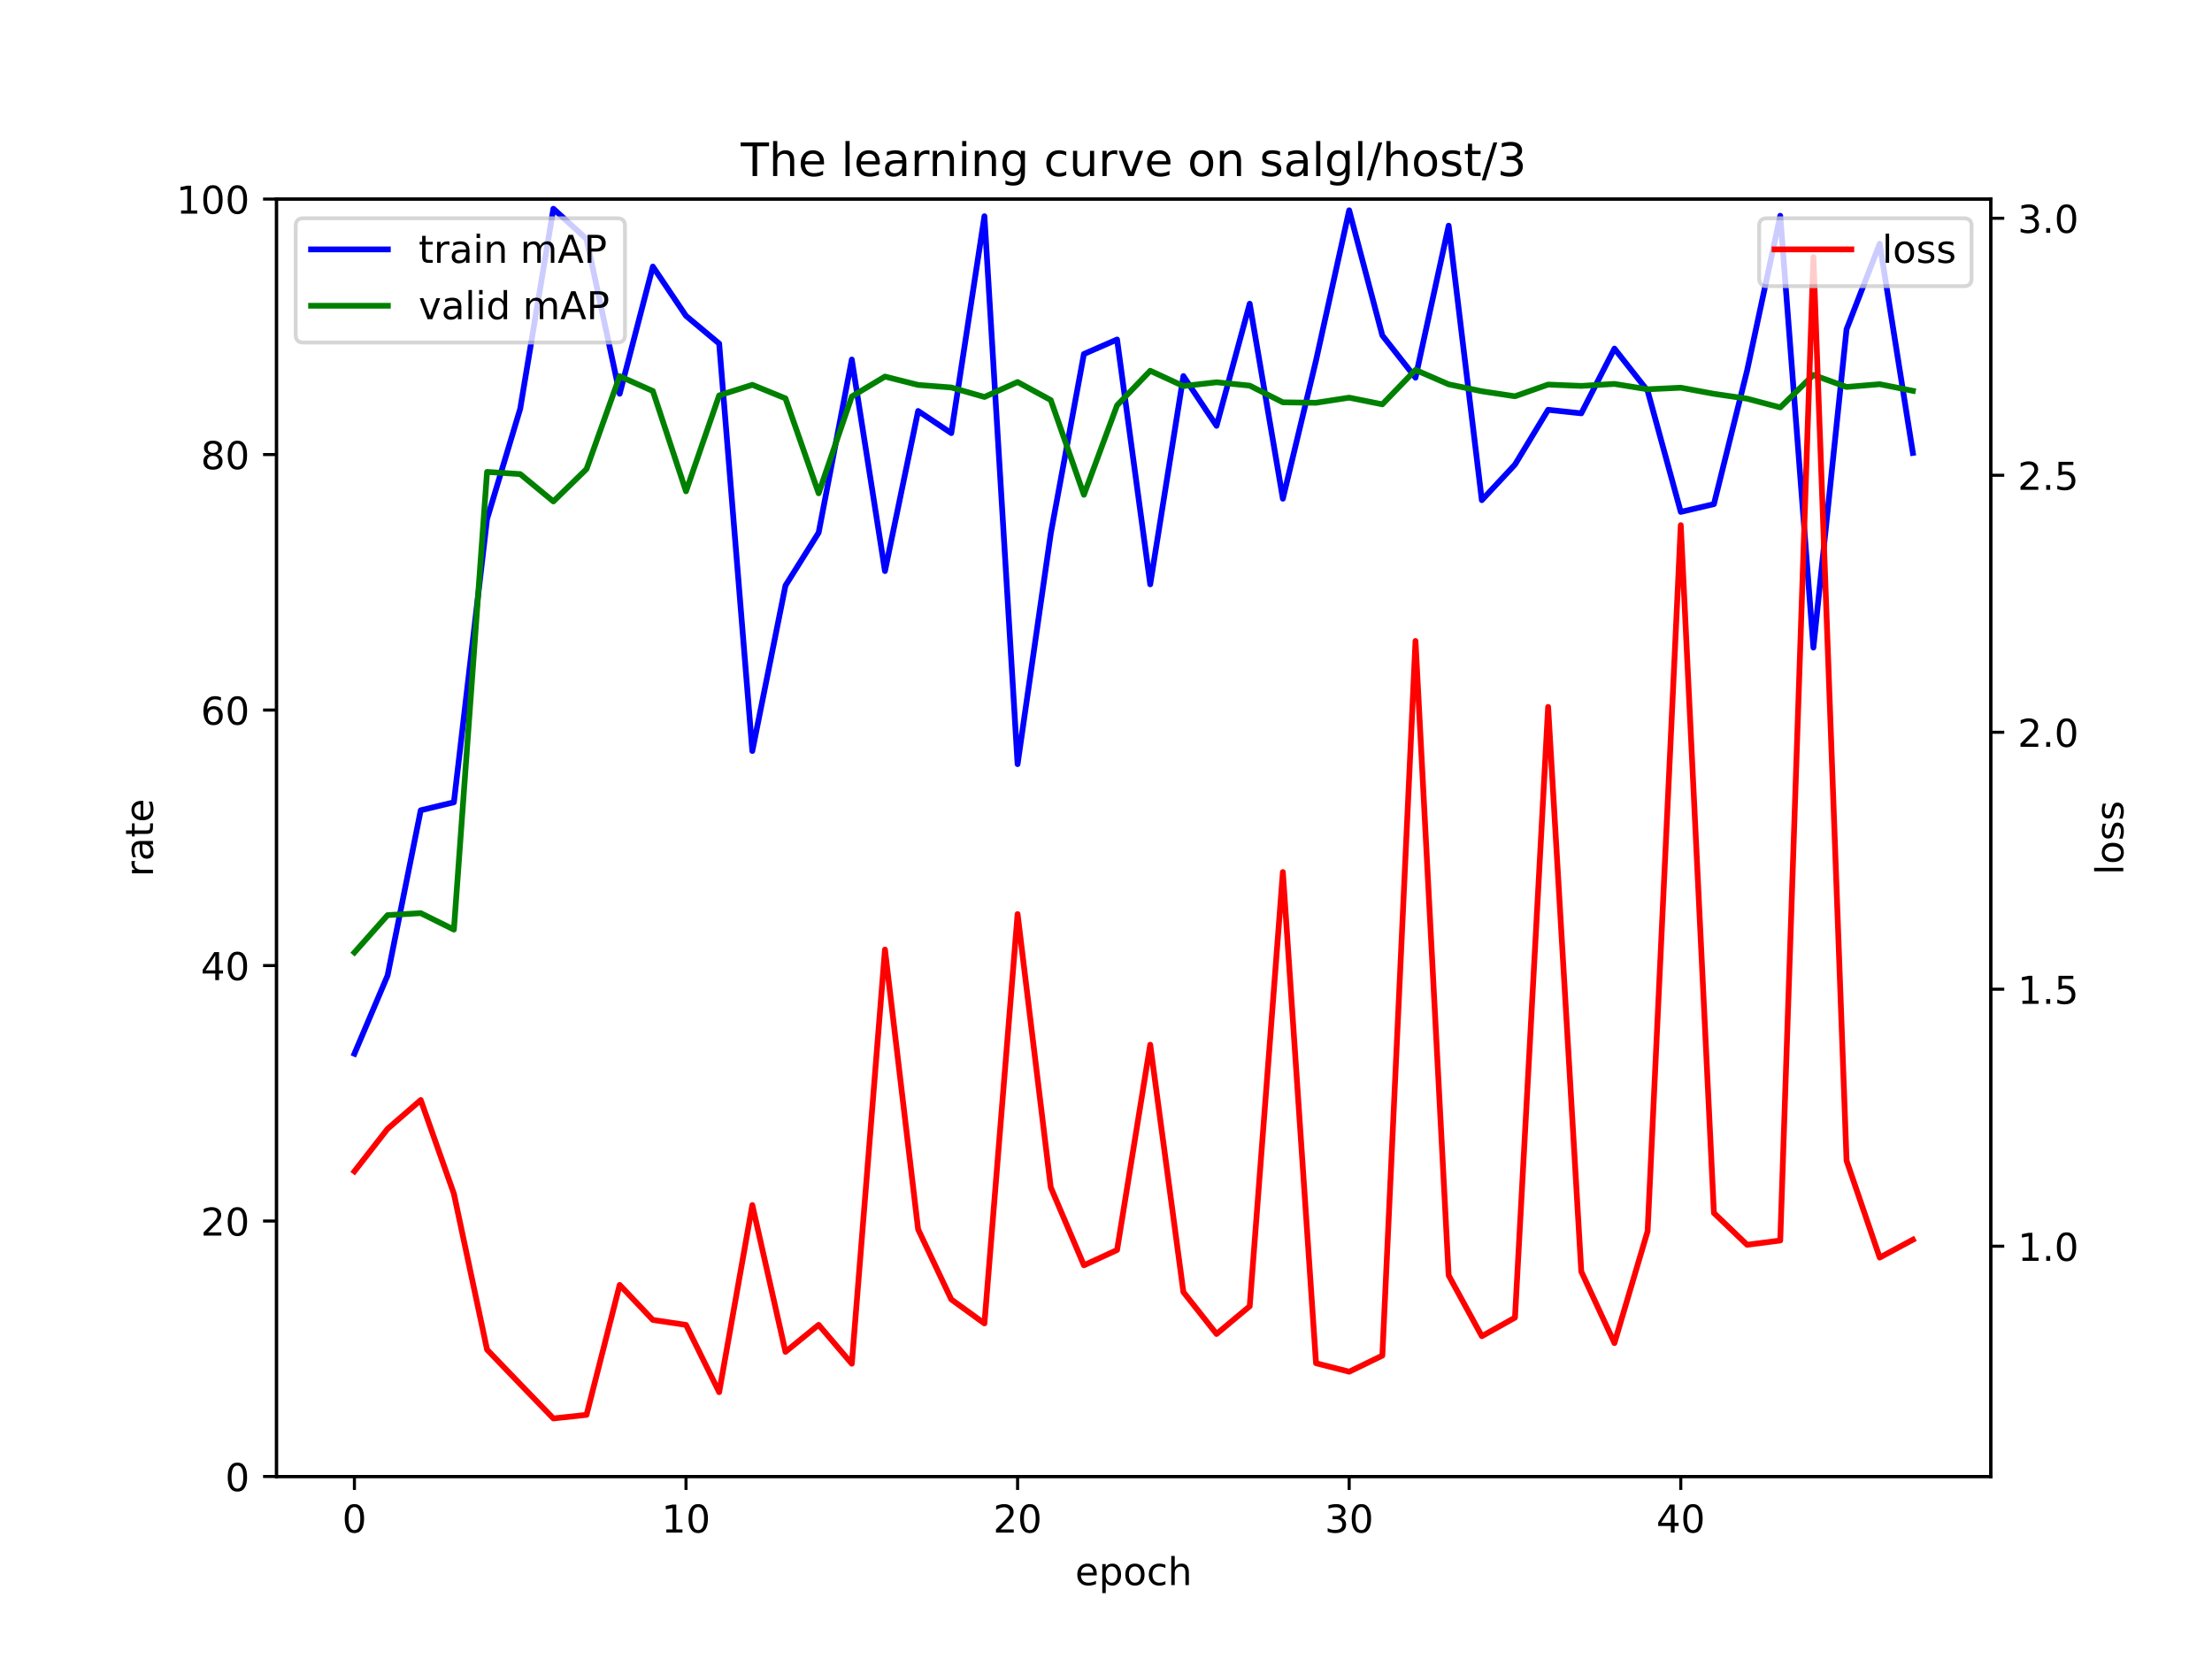
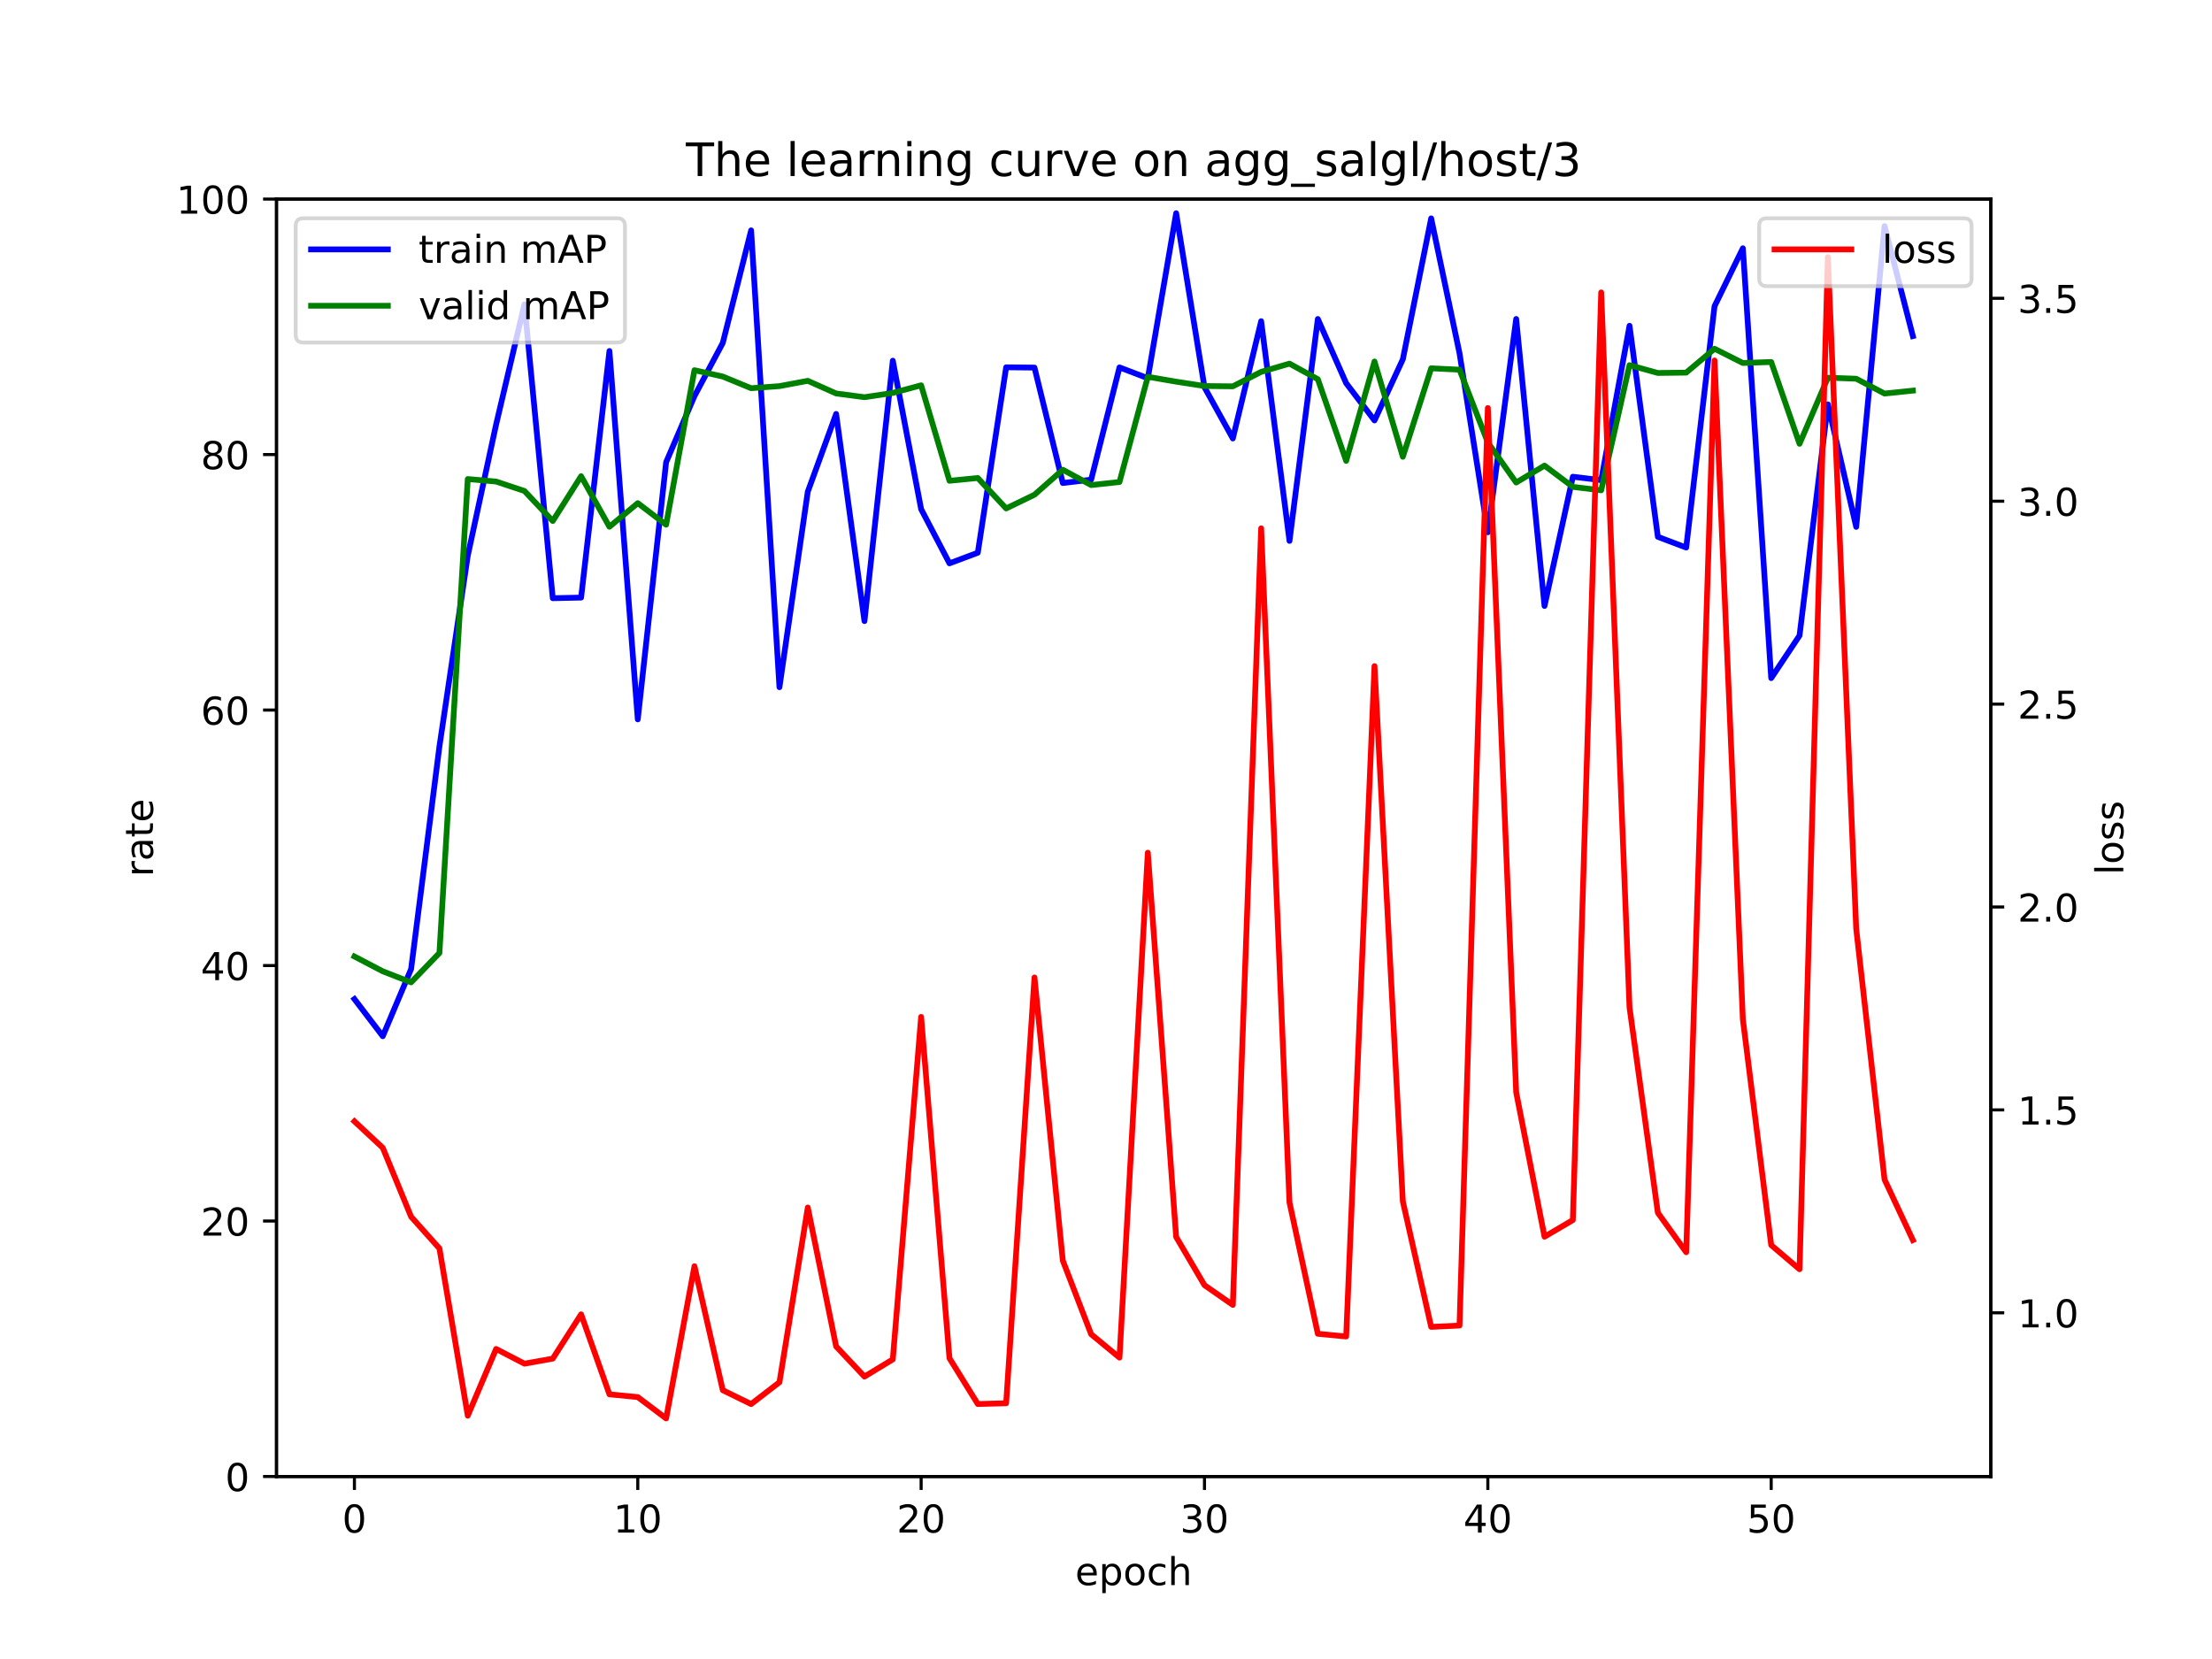
<svg xmlns="http://www.w3.org/2000/svg" xmlns:xlink="http://www.w3.org/1999/xlink" width="576pt" height="432pt" viewBox="0 0 576 432" version="1.1">
  <defs>
    <style type="text/css">*{stroke-linejoin: round; stroke-linecap: butt}</style>
  </defs>
  <g id="figure_1">
    <g id="patch_1">
      <path d="M 0 432  L 576 432  L 576 0  L 0 0  z " style="fill: #ffffff" />
    </g>
    <g id="axes_1">
      <g id="patch_2">
        <path d="M 72 384.48  L 518.4 384.48  L 518.4 51.84  L 72 51.84  z " style="fill: #ffffff" />
      </g>
      <g id="matplotlib.axis_1">
        <g id="xtick_1">
          <g id="line2d_1">
            <defs>
-               <path id="mff7a16c041" d="M 0 0  L 0 3.5  " style="stroke: #000000; stroke-width: 0.8" />
-             </defs>
-             <g>
-               <use xlink:href="#mff7a16c041" x="92.291" y="384.48" style="stroke: #000000; stroke-width: 0.8" />
+               <path id="m8fd10becd0" d="M 0 0  L 0 3.5  " style="stroke: #000000; stroke-width: 0.8" />
+             </defs>
+             <g>
+               <use xlink:href="#m8fd10becd0" x="92.291" y="384.48" style="stroke: #000000; stroke-width: 0.8" />
            </g>
          </g>
          <g id="text_1">
            <g transform="translate(89.10966 399.0784) scale(0.1 -0.1)">
              <defs>
                <path id="DejaVuSans-30" d="M 2034 4250  Q 1547 4250 1301 3770  Q 1056 3291 1056 2328  Q 1056 1369 1301 889  Q 1547 409 2034 409  Q 2525 409 2770 889  Q 3016 1369 3016 2328  Q 3016 3291 2770 3770  Q 2525 4250 2034 4250  z M 2034 4750  Q 2819 4750 3233 4129  Q 3647 3509 3647 2328  Q 3647 1150 3233 529  Q 2819 -91 2034 -91  Q 1250 -91 836 529  Q 422 1150 422 2328  Q 422 3509 836 4129  Q 1250 4750 2034 4750  z " transform="scale(0.015625)" />
              </defs>
              <use xlink:href="#DejaVuSans-30" />
            </g>
          </g>
        </g>
        <g id="xtick_2">
          <g id="line2d_2">
            <g>
-               <use xlink:href="#mff7a16c041" x="178.635" y="384.48" style="stroke: #000000; stroke-width: 0.8" />
+               <use xlink:href="#m8fd10becd0" x="166.076" y="384.48" style="stroke: #000000; stroke-width: 0.8" />
            </g>
          </g>
          <g id="text_2">
-             <g transform="translate(172.2727 399.0784) scale(0.1 -0.1)">
+             <g transform="translate(159.7135 399.0784) scale(0.1 -0.1)">
              <defs>
                <path id="DejaVuSans-31" d="M 794 531  L 1825 531  L 1825 4091  L 703 3866  L 703 4441  L 1819 4666  L 2450 4666  L 2450 531  L 3481 531  L 3481 0  L 794 0  L 794 531  z " transform="scale(0.015625)" />
              </defs>
              <use xlink:href="#DejaVuSans-31" />
              <use xlink:href="#DejaVuSans-30" x="63.623" />
            </g>
          </g>
        </g>
        <g id="xtick_3">
          <g id="line2d_3">
            <g>
-               <use xlink:href="#mff7a16c041" x="264.979" y="384.48" style="stroke: #000000; stroke-width: 0.8" />
+               <use xlink:href="#m8fd10becd0" x="239.861" y="384.48" style="stroke: #000000; stroke-width: 0.8" />
            </g>
          </g>
          <g id="text_3">
-             <g transform="translate(258.617 399.0784) scale(0.1 -0.1)">
+             <g transform="translate(233.4987 399.0784) scale(0.1 -0.1)">
              <defs>
                <path id="DejaVuSans-32" d="M 1228 531  L 3431 531  L 3431 0  L 469 0  L 469 531  Q 828 903 1448 1529  Q 2069 2156 2228 2338  Q 2531 2678 2651 2914  Q 2772 3150 2772 3378  Q 2772 3750 2511 3984  Q 2250 4219 1831 4219  Q 1534 4219 1204 4116  Q 875 4013 500 3803  L 500 4441  Q 881 4594 1212 4672  Q 1544 4750 1819 4750  Q 2544 4750 2975 4387  Q 3406 4025 3406 3419  Q 3406 3131 3298 2873  Q 3191 2616 2906 2266  Q 2828 2175 2409 1742  Q 1991 1309 1228 531  z " transform="scale(0.015625)" />
              </defs>
              <use xlink:href="#DejaVuSans-32" />
              <use xlink:href="#DejaVuSans-30" x="63.623" />
            </g>
          </g>
        </g>
        <g id="xtick_4">
          <g id="line2d_4">
            <g>
-               <use xlink:href="#mff7a16c041" x="351.324" y="384.48" style="stroke: #000000; stroke-width: 0.8" />
+               <use xlink:href="#m8fd10becd0" x="313.646" y="384.48" style="stroke: #000000; stroke-width: 0.8" />
            </g>
          </g>
          <g id="text_4">
-             <g transform="translate(344.9613 399.0784) scale(0.1 -0.1)">
+             <g transform="translate(307.2838 399.0784) scale(0.1 -0.1)">
              <defs>
                <path id="DejaVuSans-33" d="M 2597 2516  Q 3050 2419 3304 2112  Q 3559 1806 3559 1356  Q 3559 666 3084 287  Q 2609 -91 1734 -91  Q 1441 -91 1130 -33  Q 819 25 488 141  L 488 750  Q 750 597 1062 519  Q 1375 441 1716 441  Q 2309 441 2620 675  Q 2931 909 2931 1356  Q 2931 1769 2642 2001  Q 2353 2234 1838 2234  L 1294 2234  L 1294 2753  L 1863 2753  Q 2328 2753 2575 2939  Q 2822 3125 2822 3475  Q 2822 3834 2567 4026  Q 2313 4219 1838 4219  Q 1578 4219 1281 4162  Q 984 4106 628 3988  L 628 4550  Q 988 4650 1302 4700  Q 1616 4750 1894 4750  Q 2613 4750 3031 4423  Q 3450 4097 3450 3541  Q 3450 3153 3228 2886  Q 3006 2619 2597 2516  z " transform="scale(0.015625)" />
              </defs>
              <use xlink:href="#DejaVuSans-33" />
              <use xlink:href="#DejaVuSans-30" x="63.623" />
            </g>
          </g>
        </g>
        <g id="xtick_5">
          <g id="line2d_5">
            <g>
-               <use xlink:href="#mff7a16c041" x="437.668" y="384.48" style="stroke: #000000; stroke-width: 0.8" />
+               <use xlink:href="#m8fd10becd0" x="387.431" y="384.48" style="stroke: #000000; stroke-width: 0.8" />
            </g>
          </g>
          <g id="text_5">
-             <g transform="translate(431.3056 399.0784) scale(0.1 -0.1)">
+             <g transform="translate(381.0689 399.0784) scale(0.1 -0.1)">
              <defs>
                <path id="DejaVuSans-34" d="M 2419 4116  L 825 1625  L 2419 1625  L 2419 4116  z M 2253 4666  L 3047 4666  L 3047 1625  L 3713 1625  L 3713 1100  L 3047 1100  L 3047 0  L 2419 0  L 2419 1100  L 313 1100  L 313 1709  L 2253 4666  z " transform="scale(0.015625)" />
              </defs>
              <use xlink:href="#DejaVuSans-34" />
              <use xlink:href="#DejaVuSans-30" x="63.623" />
            </g>
          </g>
        </g>
-         <g id="text_6">
+         <g id="xtick_6">
+           <g id="line2d_6">
+             <g>
+               <use xlink:href="#m8fd10becd0" x="461.217" y="384.48" style="stroke: #000000; stroke-width: 0.8" />
+             </g>
+           </g>
+           <g id="text_6">
+             <g transform="translate(454.854 399.0784) scale(0.1 -0.1)">
+               <defs>
+                 <path id="DejaVuSans-35" d="M 691 4666  L 3169 4666  L 3169 4134  L 1269 4134  L 1269 2991  Q 1406 3038 1543 3061  Q 1681 3084 1819 3084  Q 2600 3084 3056 2656  Q 3513 2228 3513 1497  Q 3513 744 3044 326  Q 2575 -91 1722 -91  Q 1428 -91 1123 -41  Q 819 9 494 109  L 494 744  Q 775 591 1075 516  Q 1375 441 1709 441  Q 2250 441 2565 725  Q 2881 1009 2881 1497  Q 2881 1984 2565 2268  Q 2250 2553 1709 2553  Q 1456 2553 1204 2497  Q 953 2441 691 2322  L 691 4666  z " transform="scale(0.015625)" />
+               </defs>
+               <use xlink:href="#DejaVuSans-35" />
+               <use xlink:href="#DejaVuSans-30" x="63.623" />
+             </g>
+           </g>
+         </g>
+         <g id="text_7">
          <g transform="translate(279.9719 412.7566) scale(0.1 -0.1)">
            <defs>
              <path id="DejaVuSans-65" d="M 3597 1894  L 3597 1613  L 953 1613  Q 991 1019 1311 708  Q 1631 397 2203 397  Q 2534 397 2845 478  Q 3156 559 3463 722  L 3463 178  Q 3153 47 2828 -22  Q 2503 -91 2169 -91  Q 1331 -91 842 396  Q 353 884 353 1716  Q 353 2575 817 3079  Q 1281 3584 2069 3584  Q 2775 3584 3186 3129  Q 3597 2675 3597 1894  z M 3022 2063  Q 3016 2534 2758 2815  Q 2500 3097 2075 3097  Q 1594 3097 1305 2825  Q 1016 2553 972 2059  L 3022 2063  z " transform="scale(0.015625)" />
              <path id="DejaVuSans-70" d="M 1159 525  L 1159 -1331  L 581 -1331  L 581 3500  L 1159 3500  L 1159 2969  Q 1341 3281 1617 3432  Q 1894 3584 2278 3584  Q 2916 3584 3314 3078  Q 3713 2572 3713 1747  Q 3713 922 3314 415  Q 2916 -91 2278 -91  Q 1894 -91 1617 61  Q 1341 213 1159 525  z M 3116 1747  Q 3116 2381 2855 2742  Q 2594 3103 2138 3103  Q 1681 3103 1420 2742  Q 1159 2381 1159 1747  Q 1159 1113 1420 752  Q 1681 391 2138 391  Q 2594 391 2855 752  Q 3116 1113 3116 1747  z " transform="scale(0.015625)" />
              <path id="DejaVuSans-6f" d="M 1959 3097  Q 1497 3097 1228 2736  Q 959 2375 959 1747  Q 959 1119 1226 758  Q 1494 397 1959 397  Q 2419 397 2687 759  Q 2956 1122 2956 1747  Q 2956 2369 2687 2733  Q 2419 3097 1959 3097  z M 1959 3584  Q 2709 3584 3137 3096  Q 3566 2609 3566 1747  Q 3566 888 3137 398  Q 2709 -91 1959 -91  Q 1206 -91 779 398  Q 353 888 353 1747  Q 353 2609 779 3096  Q 1206 3584 1959 3584  z " transform="scale(0.015625)" />
              <path id="DejaVuSans-63" d="M 3122 3366  L 3122 2828  Q 2878 2963 2633 3030  Q 2388 3097 2138 3097  Q 1578 3097 1268 2742  Q 959 2388 959 1747  Q 959 1106 1268 751  Q 1578 397 2138 397  Q 2388 397 2633 464  Q 2878 531 3122 666  L 3122 134  Q 2881 22 2623 -34  Q 2366 -91 2075 -91  Q 1284 -91 818 406  Q 353 903 353 1747  Q 353 2603 823 3093  Q 1294 3584 2113 3584  Q 2378 3584 2631 3529  Q 2884 3475 3122 3366  z " transform="scale(0.015625)" />
              <path id="DejaVuSans-68" d="M 3513 2113  L 3513 0  L 2938 0  L 2938 2094  Q 2938 2591 2744 2837  Q 2550 3084 2163 3084  Q 1697 3084 1428 2787  Q 1159 2491 1159 1978  L 1159 0  L 581 0  L 581 4863  L 1159 4863  L 1159 2956  Q 1366 3272 1645 3428  Q 1925 3584 2291 3584  Q 2894 3584 3203 3211  Q 3513 2838 3513 2113  z " transform="scale(0.015625)" />
            </defs>
            <use xlink:href="#DejaVuSans-65" />
            <use xlink:href="#DejaVuSans-70" x="61.523" />
            <use xlink:href="#DejaVuSans-6f" x="125" />
            <use xlink:href="#DejaVuSans-63" x="186.182" />
            <use xlink:href="#DejaVuSans-68" x="241.162" />
          </g>
        </g>
      </g>
      <g id="matplotlib.axis_2">
        <g id="ytick_1">
-           <g id="line2d_6">
-             <defs>
-               <path id="mf68075c06b" d="M 0 0  L -3.5 0  " style="stroke: #000000; stroke-width: 0.8" />
-             </defs>
-             <g>
-               <use xlink:href="#mf68075c06b" x="72" y="384.48" style="stroke: #000000; stroke-width: 0.8" />
-             </g>
-           </g>
-           <g id="text_7">
+           <g id="line2d_7">
+             <defs>
+               <path id="m174a7a3314" d="M 0 0  L -3.5 0  " style="stroke: #000000; stroke-width: 0.8" />
+             </defs>
+             <g>
+               <use xlink:href="#m174a7a3314" x="72" y="384.48" style="stroke: #000000; stroke-width: 0.8" />
+             </g>
+           </g>
+           <g id="text_8">
            <g transform="translate(58.6375 388.2792) scale(0.1 -0.1)">
              <use xlink:href="#DejaVuSans-30" />
            </g>
          </g>
        </g>
        <g id="ytick_2">
-           <g id="line2d_7">
-             <g>
-               <use xlink:href="#mf68075c06b" x="72" y="317.952" style="stroke: #000000; stroke-width: 0.8" />
-             </g>
-           </g>
-           <g id="text_8">
+           <g id="line2d_8">
+             <g>
+               <use xlink:href="#m174a7a3314" x="72" y="317.952" style="stroke: #000000; stroke-width: 0.8" />
+             </g>
+           </g>
+           <g id="text_9">
            <g transform="translate(52.275 321.7512) scale(0.1 -0.1)">
              <use xlink:href="#DejaVuSans-32" />
              <use xlink:href="#DejaVuSans-30" x="63.623" />
            </g>
          </g>
        </g>
        <g id="ytick_3">
-           <g id="line2d_8">
-             <g>
-               <use xlink:href="#mf68075c06b" x="72" y="251.424" style="stroke: #000000; stroke-width: 0.8" />
-             </g>
-           </g>
-           <g id="text_9">
+           <g id="line2d_9">
+             <g>
+               <use xlink:href="#m174a7a3314" x="72" y="251.424" style="stroke: #000000; stroke-width: 0.8" />
+             </g>
+           </g>
+           <g id="text_10">
            <g transform="translate(52.275 255.2232) scale(0.1 -0.1)">
              <use xlink:href="#DejaVuSans-34" />
              <use xlink:href="#DejaVuSans-30" x="63.623" />
            </g>
          </g>
        </g>
        <g id="ytick_4">
-           <g id="line2d_9">
-             <g>
-               <use xlink:href="#mf68075c06b" x="72" y="184.896" style="stroke: #000000; stroke-width: 0.8" />
-             </g>
-           </g>
-           <g id="text_10">
+           <g id="line2d_10">
+             <g>
+               <use xlink:href="#m174a7a3314" x="72" y="184.896" style="stroke: #000000; stroke-width: 0.8" />
+             </g>
+           </g>
+           <g id="text_11">
            <g transform="translate(52.275 188.6952) scale(0.1 -0.1)">
              <defs>
                <path id="DejaVuSans-36" d="M 2113 2584  Q 1688 2584 1439 2293  Q 1191 2003 1191 1497  Q 1191 994 1439 701  Q 1688 409 2113 409  Q 2538 409 2786 701  Q 3034 994 3034 1497  Q 3034 2003 2786 2293  Q 2538 2584 2113 2584  z M 3366 4563  L 3366 3988  Q 3128 4100 2886 4159  Q 2644 4219 2406 4219  Q 1781 4219 1451 3797  Q 1122 3375 1075 2522  Q 1259 2794 1537 2939  Q 1816 3084 2150 3084  Q 2853 3084 3261 2657  Q 3669 2231 3669 1497  Q 3669 778 3244 343  Q 2819 -91 2113 -91  Q 1303 -91 875 529  Q 447 1150 447 2328  Q 447 3434 972 4092  Q 1497 4750 2381 4750  Q 2619 4750 2861 4703  Q 3103 4656 3366 4563  z " transform="scale(0.015625)" />
              </defs>
              <use xlink:href="#DejaVuSans-36" />
              <use xlink:href="#DejaVuSans-30" x="63.623" />
            </g>
          </g>
        </g>
        <g id="ytick_5">
-           <g id="line2d_10">
-             <g>
-               <use xlink:href="#mf68075c06b" x="72" y="118.368" style="stroke: #000000; stroke-width: 0.8" />
-             </g>
-           </g>
-           <g id="text_11">
+           <g id="line2d_11">
+             <g>
+               <use xlink:href="#m174a7a3314" x="72" y="118.368" style="stroke: #000000; stroke-width: 0.8" />
+             </g>
+           </g>
+           <g id="text_12">
            <g transform="translate(52.275 122.1672) scale(0.1 -0.1)">
              <defs>
                <path id="DejaVuSans-38" d="M 2034 2216  Q 1584 2216 1326 1975  Q 1069 1734 1069 1313  Q 1069 891 1326 650  Q 1584 409 2034 409  Q 2484 409 2743 651  Q 3003 894 3003 1313  Q 3003 1734 2745 1975  Q 2488 2216 2034 2216  z M 1403 2484  Q 997 2584 770 2862  Q 544 3141 544 3541  Q 544 4100 942 4425  Q 1341 4750 2034 4750  Q 2731 4750 3128 4425  Q 3525 4100 3525 3541  Q 3525 3141 3298 2862  Q 3072 2584 2669 2484  Q 3125 2378 3379 2068  Q 3634 1759 3634 1313  Q 3634 634 3220 271  Q 2806 -91 2034 -91  Q 1263 -91 848 271  Q 434 634 434 1313  Q 434 1759 690 2068  Q 947 2378 1403 2484  z M 1172 3481  Q 1172 3119 1398 2916  Q 1625 2713 2034 2713  Q 2441 2713 2670 2916  Q 2900 3119 2900 3481  Q 2900 3844 2670 4047  Q 2441 4250 2034 4250  Q 1625 4250 1398 4047  Q 1172 3844 1172 3481  z " transform="scale(0.015625)" />
              </defs>
              <use xlink:href="#DejaVuSans-38" />
              <use xlink:href="#DejaVuSans-30" x="63.623" />
            </g>
          </g>
        </g>
        <g id="ytick_6">
-           <g id="line2d_11">
-             <g>
-               <use xlink:href="#mf68075c06b" x="72" y="51.84" style="stroke: #000000; stroke-width: 0.8" />
-             </g>
-           </g>
-           <g id="text_12">
+           <g id="line2d_12">
+             <g>
+               <use xlink:href="#m174a7a3314" x="72" y="51.84" style="stroke: #000000; stroke-width: 0.8" />
+             </g>
+           </g>
+           <g id="text_13">
            <g transform="translate(45.9125 55.63922) scale(0.1 -0.1)">
              <use xlink:href="#DejaVuSans-31" />
              <use xlink:href="#DejaVuSans-30" x="63.623" />
              <use xlink:href="#DejaVuSans-30" x="127.246" />
            </g>
          </g>
        </g>
-         <g id="text_13">
+         <g id="text_14">
          <g transform="translate(39.83281 228.3162) rotate(-90) scale(0.1 -0.1)">
            <defs>
              <path id="DejaVuSans-72" d="M 2631 2963  Q 2534 3019 2420 3045  Q 2306 3072 2169 3072  Q 1681 3072 1420 2755  Q 1159 2438 1159 1844  L 1159 0  L 581 0  L 581 3500  L 1159 3500  L 1159 2956  Q 1341 3275 1631 3429  Q 1922 3584 2338 3584  Q 2397 3584 2469 3576  Q 2541 3569 2628 3553  L 2631 2963  z " transform="scale(0.015625)" />
              <path id="DejaVuSans-61" d="M 2194 1759  Q 1497 1759 1228 1600  Q 959 1441 959 1056  Q 959 750 1161 570  Q 1363 391 1709 391  Q 2188 391 2477 730  Q 2766 1069 2766 1631  L 2766 1759  L 2194 1759  z M 3341 1997  L 3341 0  L 2766 0  L 2766 531  Q 2569 213 2275 61  Q 1981 -91 1556 -91  Q 1019 -91 701 211  Q 384 513 384 1019  Q 384 1609 779 1909  Q 1175 2209 1959 2209  L 2766 2209  L 2766 2266  Q 2766 2663 2505 2880  Q 2244 3097 1772 3097  Q 1472 3097 1187 3025  Q 903 2953 641 2809  L 641 3341  Q 956 3463 1253 3523  Q 1550 3584 1831 3584  Q 2591 3584 2966 3190  Q 3341 2797 3341 1997  z " transform="scale(0.015625)" />
              <path id="DejaVuSans-74" d="M 1172 4494  L 1172 3500  L 2356 3500  L 2356 3053  L 1172 3053  L 1172 1153  Q 1172 725 1289 603  Q 1406 481 1766 481  L 2356 481  L 2356 0  L 1766 0  Q 1100 0 847 248  Q 594 497 594 1153  L 594 3053  L 172 3053  L 172 3500  L 594 3500  L 594 4494  L 1172 4494  z " transform="scale(0.015625)" />
            </defs>
            <use xlink:href="#DejaVuSans-72" />
            <use xlink:href="#DejaVuSans-61" x="41.113" />
            <use xlink:href="#DejaVuSans-74" x="102.393" />
            <use xlink:href="#DejaVuSans-65" x="141.602" />
          </g>
        </g>
      </g>
-       <g id="line2d_12">
-         <path d="M 92.291 274.396  L 100.925 254.016  L 109.56 210.992  L 118.194 208.915  L 126.829 135.156  L 135.463 106.437  L 144.097 54.359  L 152.732 62.225  L 161.366 102.535  L 170.001 69.414  L 178.635 82.251  L 187.27 89.463  L 195.904 195.558  L 204.538 152.478  L 213.173 138.702  L 221.807 93.618  L 230.442 148.706  L 239.076 107.02  L 247.711 112.787  L 256.345 56.305  L 264.979 198.982  L 273.614 138.963  L 282.248 92.181  L 290.883 88.408  L 299.517 152.162  L 308.152 97.928  L 316.786 110.885  L 325.421 79.083  L 334.055 129.867  L 342.689 93.868  L 351.324 54.759  L 359.958 87.351  L 368.593 98.346  L 377.227 58.763  L 385.862 130.241  L 394.496 120.972  L 403.13 106.71  L 411.765 107.628  L 420.399 90.77  L 429.034 101.758  L 437.668 133.297  L 446.303 131.272  L 454.937 96.509  L 463.571 56.184  L 472.206 168.64  L 480.84 85.743  L 489.475 63.479  L 498.109 117.947  " clip-path="url(#pcadc811c07)" style="fill: none; stroke: #0000ff; stroke-width: 1.5; stroke-linecap: square" />
-       </g>
      <g id="line2d_13">
-         <path d="M 92.291 248.02  L 100.925 238.294  L 109.56 237.783  L 118.194 242.062  L 126.829 122.884  L 135.463 123.451  L 144.097 130.567  L 152.732 122.138  L 161.366 97.962  L 170.001 101.818  L 178.635 127.94  L 187.27 102.962  L 195.904 100.207  L 204.538 103.736  L 213.173 128.454  L 221.807 103.242  L 230.442 98.057  L 239.076 100.232  L 247.711 100.899  L 256.345 103.367  L 264.979 99.479  L 273.614 104.178  L 282.248 128.842  L 290.883 105.553  L 299.517 96.543  L 308.152 100.527  L 316.786 99.542  L 325.421 100.415  L 334.055 104.763  L 342.689 104.88  L 351.324 103.546  L 359.958 105.282  L 368.593 96.329  L 377.227 100.075  L 385.862 101.882  L 394.496 103.186  L 403.13 100.139  L 411.765 100.49  L 420.399 99.972  L 429.034 101.369  L 437.668 100.957  L 446.303 102.547  L 454.937 103.812  L 463.571 106.092  L 472.206 97.636  L 480.84 100.762  L 489.475 100.044  L 498.109 101.773  " clip-path="url(#pcadc811c07)" style="fill: none; stroke: #008000; stroke-width: 1.5; stroke-linecap: square" />
+         <path d="M 92.291 260.157  L 99.669 269.83  L 107.048 252.343  L 114.426 194.384  L 121.805 144.707  L 129.183 110.554  L 136.562 79.253  L 143.94 155.768  L 151.319 155.609  L 158.698 91.397  L 166.076 187.324  L 173.455 120.361  L 180.833 103.146  L 188.212 89.294  L 195.59 59.988  L 202.969 178.949  L 210.347 128.031  L 217.726 107.789  L 225.104 161.731  L 232.483 93.923  L 239.861 132.582  L 247.24 146.693  L 254.618 143.931  L 261.997 95.647  L 269.375 95.718  L 276.754 125.778  L 284.132 124.905  L 291.511 95.668  L 298.889 98.489  L 306.268 55.52  L 313.646 100.852  L 321.025 114.182  L 328.403 83.634  L 335.782 140.852  L 343.16 83.063  L 350.539 99.783  L 357.917 109.485  L 365.296 93.565  L 372.674 56.863  L 380.053 91.975  L 387.431 138.601  L 394.81 83.058  L 402.188 157.795  L 409.567 124.137  L 416.945 125.036  L 424.324 84.831  L 431.702 139.789  L 439.081 142.583  L 446.46 79.738  L 453.838 64.649  L 461.217 176.581  L 468.595 165.497  L 475.974 105.284  L 483.352 137.198  L 490.731 58.881  L 498.109 87.522  " clip-path="url(#p6fbcf6368e)" style="fill: none; stroke: #0000ff; stroke-width: 1.5; stroke-linecap: square" />
+       </g>
+       <g id="line2d_14">
+         <path d="M 92.291 249.068  L 99.669 252.924  L 107.048 255.801  L 114.426 248.153  L 121.805 124.743  L 129.183 125.393  L 136.562 127.844  L 143.94 135.669  L 151.319 123.998  L 158.698 137.171  L 166.076 131.013  L 173.455 136.637  L 180.833 96.398  L 188.212 98.049  L 195.59 101.085  L 202.969 100.545  L 210.347 99.162  L 217.726 102.457  L 225.104 103.431  L 232.483 102.315  L 239.861 100.332  L 247.24 125.194  L 254.618 124.472  L 261.997 132.399  L 269.375 128.828  L 276.754 122.32  L 284.132 126.311  L 291.511 125.514  L 298.889 98.114  L 306.268 99.387  L 313.646 100.519  L 321.025 100.598  L 328.403 96.837  L 335.782 94.686  L 343.16 98.741  L 350.539 120.017  L 357.917 94.13  L 365.296 118.947  L 372.674 95.905  L 380.053 96.265  L 387.431 115.224  L 394.81 125.648  L 402.188 121.242  L 409.567 126.779  L 416.945 127.678  L 424.324 95.079  L 431.702 97.121  L 439.081 97.031  L 446.46 90.813  L 453.838 94.525  L 461.217 94.262  L 468.595 115.563  L 475.974 98.354  L 483.352 98.618  L 490.731 102.479  L 498.109 101.72  " clip-path="url(#p6fbcf6368e)" style="fill: none; stroke: #008000; stroke-width: 1.5; stroke-linecap: square" />
      </g>
      <g id="patch_3">
        <path d="M 72 384.48  L 72 51.84  " style="fill: none; stroke: #000000; stroke-width: 0.8; stroke-linejoin: miter; stroke-linecap: square" />
      </g>
      <g id="patch_4">
        <path d="M 518.4 384.48  L 518.4 51.84  " style="fill: none; stroke: #000000; stroke-width: 0.8; stroke-linejoin: miter; stroke-linecap: square" />
      </g>
      <g id="patch_5">
        <path d="M 72 384.48  L 518.4 384.48  " style="fill: none; stroke: #000000; stroke-width: 0.8; stroke-linejoin: miter; stroke-linecap: square" />
      </g>
      <g id="patch_6">
        <path d="M 72 51.84  L 518.4 51.84  " style="fill: none; stroke: #000000; stroke-width: 0.8; stroke-linejoin: miter; stroke-linecap: square" />
      </g>
      <g id="legend_1">
        <g id="patch_7">
          <path d="M 79 89.196  L 160.741 89.196  Q 162.741 89.196 162.741 87.196  L 162.741 58.84  Q 162.741 56.84 160.741 56.84  L 79 56.84  Q 77 56.84 77 58.84  L 77 87.196  Q 77 89.196 79 89.196  z " style="fill: #ffffff; opacity: 0.8; stroke: #cccccc; stroke-linejoin: miter" />
        </g>
-         <g id="line2d_14">
+         <g id="line2d_15">
          <path d="M 81 64.938  L 91 64.938  L 101 64.938  " style="fill: none; stroke: #0000ff; stroke-width: 1.5; stroke-linecap: square" />
        </g>
-         <g id="text_14">
+         <g id="text_15">
          <g transform="translate(109 68.43844) scale(0.1 -0.1)">
            <defs>
              <path id="DejaVuSans-69" d="M 603 3500  L 1178 3500  L 1178 0  L 603 0  L 603 3500  z M 603 4863  L 1178 4863  L 1178 4134  L 603 4134  L 603 4863  z " transform="scale(0.015625)" />
              <path id="DejaVuSans-6e" d="M 3513 2113  L 3513 0  L 2938 0  L 2938 2094  Q 2938 2591 2744 2837  Q 2550 3084 2163 3084  Q 1697 3084 1428 2787  Q 1159 2491 1159 1978  L 1159 0  L 581 0  L 581 3500  L 1159 3500  L 1159 2956  Q 1366 3272 1645 3428  Q 1925 3584 2291 3584  Q 2894 3584 3203 3211  Q 3513 2838 3513 2113  z " transform="scale(0.015625)" />
              <path id="DejaVuSans-20" transform="scale(0.015625)" />
              <path id="DejaVuSans-6d" d="M 3328 2828  Q 3544 3216 3844 3400  Q 4144 3584 4550 3584  Q 5097 3584 5394 3201  Q 5691 2819 5691 2113  L 5691 0  L 5113 0  L 5113 2094  Q 5113 2597 4934 2840  Q 4756 3084 4391 3084  Q 3944 3084 3684 2787  Q 3425 2491 3425 1978  L 3425 0  L 2847 0  L 2847 2094  Q 2847 2600 2669 2842  Q 2491 3084 2119 3084  Q 1678 3084 1418 2786  Q 1159 2488 1159 1978  L 1159 0  L 581 0  L 581 3500  L 1159 3500  L 1159 2956  Q 1356 3278 1631 3431  Q 1906 3584 2284 3584  Q 2666 3584 2933 3390  Q 3200 3197 3328 2828  z " transform="scale(0.015625)" />
              <path id="DejaVuSans-41" d="M 2188 4044  L 1331 1722  L 3047 1722  L 2188 4044  z M 1831 4666  L 2547 4666  L 4325 0  L 3669 0  L 3244 1197  L 1141 1197  L 716 0  L 50 0  L 1831 4666  z " transform="scale(0.015625)" />
              <path id="DejaVuSans-50" d="M 1259 4147  L 1259 2394  L 2053 2394  Q 2494 2394 2734 2622  Q 2975 2850 2975 3272  Q 2975 3691 2734 3919  Q 2494 4147 2053 4147  L 1259 4147  z M 628 4666  L 2053 4666  Q 2838 4666 3239 4311  Q 3641 3956 3641 3272  Q 3641 2581 3239 2228  Q 2838 1875 2053 1875  L 1259 1875  L 1259 0  L 628 0  L 628 4666  z " transform="scale(0.015625)" />
            </defs>
            <use xlink:href="#DejaVuSans-74" />
            <use xlink:href="#DejaVuSans-72" x="39.209" />
            <use xlink:href="#DejaVuSans-61" x="80.322" />
            <use xlink:href="#DejaVuSans-69" x="141.602" />
            <use xlink:href="#DejaVuSans-6e" x="169.385" />
            <use xlink:href="#DejaVuSans-20" x="232.764" />
            <use xlink:href="#DejaVuSans-6d" x="264.551" />
            <use xlink:href="#DejaVuSans-41" x="361.963" />
            <use xlink:href="#DejaVuSans-50" x="430.371" />
          </g>
        </g>
-         <g id="line2d_15">
+         <g id="line2d_16">
          <path d="M 81 79.617  L 91 79.617  L 101 79.617  " style="fill: none; stroke: #008000; stroke-width: 1.5; stroke-linecap: square" />
        </g>
-         <g id="text_15">
+         <g id="text_16">
          <g transform="translate(109 83.11656) scale(0.1 -0.1)">
            <defs>
              <path id="DejaVuSans-76" d="M 191 3500  L 800 3500  L 1894 563  L 2988 3500  L 3597 3500  L 2284 0  L 1503 0  L 191 3500  z " transform="scale(0.015625)" />
              <path id="DejaVuSans-6c" d="M 603 4863  L 1178 4863  L 1178 0  L 603 0  L 603 4863  z " transform="scale(0.015625)" />
              <path id="DejaVuSans-64" d="M 2906 2969  L 2906 4863  L 3481 4863  L 3481 0  L 2906 0  L 2906 525  Q 2725 213 2448 61  Q 2172 -91 1784 -91  Q 1150 -91 751 415  Q 353 922 353 1747  Q 353 2572 751 3078  Q 1150 3584 1784 3584  Q 2172 3584 2448 3432  Q 2725 3281 2906 2969  z M 947 1747  Q 947 1113 1208 752  Q 1469 391 1925 391  Q 2381 391 2643 752  Q 2906 1113 2906 1747  Q 2906 2381 2643 2742  Q 2381 3103 1925 3103  Q 1469 3103 1208 2742  Q 947 2381 947 1747  z " transform="scale(0.015625)" />
            </defs>
            <use xlink:href="#DejaVuSans-76" />
            <use xlink:href="#DejaVuSans-61" x="59.18" />
            <use xlink:href="#DejaVuSans-6c" x="120.459" />
            <use xlink:href="#DejaVuSans-69" x="148.242" />
            <use xlink:href="#DejaVuSans-64" x="176.025" />
            <use xlink:href="#DejaVuSans-20" x="239.502" />
            <use xlink:href="#DejaVuSans-6d" x="271.289" />
            <use xlink:href="#DejaVuSans-41" x="368.701" />
            <use xlink:href="#DejaVuSans-50" x="437.109" />
          </g>
        </g>
      </g>
    </g>
    <g id="axes_2">
      <g id="matplotlib.axis_3">
        <g id="ytick_7">
-           <g id="line2d_16">
-             <defs>
-               <path id="m2a5544db70" d="M 0 0  L 3.5 0  " style="stroke: #000000; stroke-width: 0.8" />
-             </defs>
-             <g>
-               <use xlink:href="#m2a5544db70" x="518.4" y="324.515" style="stroke: #000000; stroke-width: 0.8" />
-             </g>
-           </g>
-           <g id="text_16">
-             <g transform="translate(525.4 328.3141) scale(0.1 -0.1)">
+           <g id="line2d_17">
+             <defs>
+               <path id="madf45717ae" d="M 0 0  L 3.5 0  " style="stroke: #000000; stroke-width: 0.8" />
+             </defs>
+             <g>
+               <use xlink:href="#madf45717ae" x="518.4" y="341.854" style="stroke: #000000; stroke-width: 0.8" />
+             </g>
+           </g>
+           <g id="text_17">
+             <g transform="translate(525.4 345.6529) scale(0.1 -0.1)">
              <defs>
                <path id="DejaVuSans-2e" d="M 684 794  L 1344 794  L 1344 0  L 684 0  L 684 794  z " transform="scale(0.015625)" />
              </defs>
              <use xlink:href="#DejaVuSans-31" />
              <use xlink:href="#DejaVuSans-2e" x="63.623" />
              <use xlink:href="#DejaVuSans-30" x="95.41" />
            </g>
          </g>
        </g>
        <g id="ytick_8">
-           <g id="line2d_17">
-             <g>
-               <use xlink:href="#m2a5544db70" x="518.4" y="257.594" style="stroke: #000000; stroke-width: 0.8" />
-             </g>
-           </g>
-           <g id="text_17">
-             <g transform="translate(525.4 261.3928) scale(0.1 -0.1)">
-               <defs>
-                 <path id="DejaVuSans-35" d="M 691 4666  L 3169 4666  L 3169 4134  L 1269 4134  L 1269 2991  Q 1406 3038 1543 3061  Q 1681 3084 1819 3084  Q 2600 3084 3056 2656  Q 3513 2228 3513 1497  Q 3513 744 3044 326  Q 2575 -91 1722 -91  Q 1428 -91 1123 -41  Q 819 9 494 109  L 494 744  Q 775 591 1075 516  Q 1375 441 1709 441  Q 2250 441 2565 725  Q 2881 1009 2881 1497  Q 2881 1984 2565 2268  Q 2250 2553 1709 2553  Q 1456 2553 1204 2497  Q 953 2441 691 2322  L 691 4666  z " transform="scale(0.015625)" />
-               </defs>
+           <g id="line2d_18">
+             <g>
+               <use xlink:href="#madf45717ae" x="518.4" y="289.017" style="stroke: #000000; stroke-width: 0.8" />
+             </g>
+           </g>
+           <g id="text_18">
+             <g transform="translate(525.4 292.8167) scale(0.1 -0.1)">
              <use xlink:href="#DejaVuSans-31" />
              <use xlink:href="#DejaVuSans-2e" x="63.623" />
              <use xlink:href="#DejaVuSans-35" x="95.41" />
            </g>
          </g>
        </g>
        <g id="ytick_9">
-           <g id="line2d_18">
-             <g>
-               <use xlink:href="#m2a5544db70" x="518.4" y="190.672" style="stroke: #000000; stroke-width: 0.8" />
-             </g>
-           </g>
-           <g id="text_18">
-             <g transform="translate(525.4 194.4715) scale(0.1 -0.1)">
+           <g id="line2d_19">
+             <g>
+               <use xlink:href="#madf45717ae" x="518.4" y="236.181" style="stroke: #000000; stroke-width: 0.8" />
+             </g>
+           </g>
+           <g id="text_19">
+             <g transform="translate(525.4 239.9805) scale(0.1 -0.1)">
              <use xlink:href="#DejaVuSans-32" />
              <use xlink:href="#DejaVuSans-2e" x="63.623" />
              <use xlink:href="#DejaVuSans-30" x="95.41" />
            </g>
          </g>
        </g>
        <g id="ytick_10">
-           <g id="line2d_19">
-             <g>
-               <use xlink:href="#m2a5544db70" x="518.4" y="123.751" style="stroke: #000000; stroke-width: 0.8" />
-             </g>
-           </g>
-           <g id="text_19">
-             <g transform="translate(525.4 127.5502) scale(0.1 -0.1)">
+           <g id="line2d_20">
+             <g>
+               <use xlink:href="#madf45717ae" x="518.4" y="183.345" style="stroke: #000000; stroke-width: 0.8" />
+             </g>
+           </g>
+           <g id="text_20">
+             <g transform="translate(525.4 187.1443) scale(0.1 -0.1)">
              <use xlink:href="#DejaVuSans-32" />
              <use xlink:href="#DejaVuSans-2e" x="63.623" />
              <use xlink:href="#DejaVuSans-35" x="95.41" />
            </g>
          </g>
        </g>
        <g id="ytick_11">
-           <g id="line2d_20">
-             <g>
-               <use xlink:href="#m2a5544db70" x="518.4" y="56.83" style="stroke: #000000; stroke-width: 0.8" />
-             </g>
-           </g>
-           <g id="text_20">
-             <g transform="translate(525.4 60.62888) scale(0.1 -0.1)">
+           <g id="line2d_21">
+             <g>
+               <use xlink:href="#madf45717ae" x="518.4" y="130.509" style="stroke: #000000; stroke-width: 0.8" />
+             </g>
+           </g>
+           <g id="text_21">
+             <g transform="translate(525.4 134.3081) scale(0.1 -0.1)">
              <use xlink:href="#DejaVuSans-33" />
              <use xlink:href="#DejaVuSans-2e" x="63.623" />
              <use xlink:href="#DejaVuSans-30" x="95.41" />
            </g>
          </g>
        </g>
-         <g id="text_21">
+         <g id="ytick_12">
+           <g id="line2d_22">
+             <g>
+               <use xlink:href="#madf45717ae" x="518.4" y="77.673" style="stroke: #000000; stroke-width: 0.8" />
+             </g>
+           </g>
+           <g id="text_22">
+             <g transform="translate(525.4 81.47193) scale(0.1 -0.1)">
+               <use xlink:href="#DejaVuSans-33" />
+               <use xlink:href="#DejaVuSans-2e" x="63.623" />
+               <use xlink:href="#DejaVuSans-35" x="95.41" />
+             </g>
+           </g>
+         </g>
+         <g id="text_23">
          <g transform="translate(552.9016 227.8178) rotate(-90) scale(0.1 -0.1)">
            <defs>
              <path id="DejaVuSans-73" d="M 2834 3397  L 2834 2853  Q 2591 2978 2328 3040  Q 2066 3103 1784 3103  Q 1356 3103 1142 2972  Q 928 2841 928 2578  Q 928 2378 1081 2264  Q 1234 2150 1697 2047  L 1894 2003  Q 2506 1872 2764 1633  Q 3022 1394 3022 966  Q 3022 478 2636 193  Q 2250 -91 1575 -91  Q 1294 -91 989 -36  Q 684 19 347 128  L 347 722  Q 666 556 975 473  Q 1284 391 1588 391  Q 1994 391 2212 530  Q 2431 669 2431 922  Q 2431 1156 2273 1281  Q 2116 1406 1581 1522  L 1381 1569  Q 847 1681 609 1914  Q 372 2147 372 2553  Q 372 3047 722 3315  Q 1072 3584 1716 3584  Q 2034 3584 2315 3537  Q 2597 3491 2834 3397  z " transform="scale(0.015625)" />
            </defs>
            <use xlink:href="#DejaVuSans-6c" />
            <use xlink:href="#DejaVuSans-6f" x="27.783" />
            <use xlink:href="#DejaVuSans-73" x="88.965" />
            <use xlink:href="#DejaVuSans-73" x="141.064" />
          </g>
        </g>
      </g>
-       <g id="line2d_21">
-         <path d="M 92.291 305.021  L 100.925 293.943  L 109.56 286.445  L 118.194 310.841  L 126.829 351.437  L 135.463 360.427  L 144.097 369.36  L 152.732 368.428  L 161.366 334.589  L 170.001 343.706  L 178.635 344.994  L 187.27 362.524  L 195.904 313.792  L 204.538 352.017  L 213.173 344.984  L 221.807 355.115  L 230.442 247.263  L 239.076 320.11  L 247.711 338.361  L 256.345 344.626  L 264.979 238.02  L 273.614 309.174  L 282.248 329.477  L 290.883 325.5  L 299.517 272.036  L 308.152 336.445  L 316.786 347.358  L 325.421 340.145  L 334.055 227.073  L 342.689 354.975  L 351.324 357.189  L 359.958 353.004  L 368.593 166.898  L 377.227 332.108  L 385.862 347.947  L 394.496 343.114  L 403.13 184.079  L 411.765 331.107  L 420.399 349.735  L 429.034 320.598  L 437.668 136.752  L 446.303 315.858  L 454.937 324.139  L 463.571 323.029  L 472.206 66.96  L 480.84 302.216  L 489.475 327.471  L 498.109 322.818  " clip-path="url(#pcadc811c07)" style="fill: none; stroke: #ff0000; stroke-width: 1.5; stroke-linecap: square" />
+       <g id="line2d_23">
+         <path d="M 92.291 291.998  L 99.669 298.878  L 107.048 316.827  L 114.426 325.084  L 121.805 368.645  L 129.183 351.265  L 136.562 355.098  L 143.94 353.78  L 151.319 342.25  L 158.698 363.083  L 166.076 363.797  L 173.455 369.36  L 180.833 329.719  L 188.212 362.005  L 195.59 365.616  L 202.969 359.932  L 210.347 314.436  L 217.726 350.606  L 225.104 358.46  L 232.483 353.981  L 239.861 264.795  L 247.24 353.682  L 254.618 365.602  L 261.997 365.408  L 269.375 254.528  L 276.754 328.259  L 284.132 347.425  L 291.511 353.521  L 298.889 222.047  L 306.268 322.094  L 313.646 334.661  L 321.025 339.796  L 328.403 137.573  L 335.782 313.119  L 343.16 347.314  L 350.539 348.017  L 357.917 173.446  L 365.296 312.843  L 372.674 345.521  L 380.053 345.167  L 387.431 106.249  L 394.81 284.448  L 402.188 322.038  L 409.567 317.699  L 416.945 76.147  L 424.324 262.314  L 431.702 315.799  L 439.081 326.083  L 446.46 93.863  L 453.838 265.457  L 461.217 324.222  L 468.595 330.51  L 475.974 66.96  L 483.352 241.835  L 490.731 307.146  L 498.109 322.917  " clip-path="url(#p6fbcf6368e)" style="fill: none; stroke: #ff0000; stroke-width: 1.5; stroke-linecap: square" />
      </g>
      <g id="patch_8">
        <path d="M 72 384.48  L 72 51.84  " style="fill: none; stroke: #000000; stroke-width: 0.8; stroke-linejoin: miter; stroke-linecap: square" />
      </g>
      <g id="patch_9">
        <path d="M 518.4 384.48  L 518.4 51.84  " style="fill: none; stroke: #000000; stroke-width: 0.8; stroke-linejoin: miter; stroke-linecap: square" />
      </g>
      <g id="patch_10">
        <path d="M 72 384.48  L 518.4 384.48  " style="fill: none; stroke: #000000; stroke-width: 0.8; stroke-linejoin: miter; stroke-linecap: square" />
      </g>
      <g id="patch_11">
        <path d="M 72 51.84  L 518.4 51.84  " style="fill: none; stroke: #000000; stroke-width: 0.8; stroke-linejoin: miter; stroke-linecap: square" />
      </g>
-       <g id="text_22">
-         <g transform="translate(192.8934 45.84) scale(0.12 -0.12)">
+       <g id="text_24">
+         <g transform="translate(178.5984 45.84) scale(0.12 -0.12)">
          <defs>
            <path id="DejaVuSans-54" d="M -19 4666  L 3928 4666  L 3928 4134  L 2272 4134  L 2272 0  L 1638 0  L 1638 4134  L -19 4134  L -19 4666  z " transform="scale(0.015625)" />
            <path id="DejaVuSans-67" d="M 2906 1791  Q 2906 2416 2648 2759  Q 2391 3103 1925 3103  Q 1463 3103 1205 2759  Q 947 2416 947 1791  Q 947 1169 1205 825  Q 1463 481 1925 481  Q 2391 481 2648 825  Q 2906 1169 2906 1791  z M 3481 434  Q 3481 -459 3084 -895  Q 2688 -1331 1869 -1331  Q 1566 -1331 1297 -1286  Q 1028 -1241 775 -1147  L 775 -588  Q 1028 -725 1275 -790  Q 1522 -856 1778 -856  Q 2344 -856 2625 -561  Q 2906 -266 2906 331  L 2906 616  Q 2728 306 2450 153  Q 2172 0 1784 0  Q 1141 0 747 490  Q 353 981 353 1791  Q 353 2603 747 3093  Q 1141 3584 1784 3584  Q 2172 3584 2450 3431  Q 2728 3278 2906 2969  L 2906 3500  L 3481 3500  L 3481 434  z " transform="scale(0.015625)" />
            <path id="DejaVuSans-75" d="M 544 1381  L 544 3500  L 1119 3500  L 1119 1403  Q 1119 906 1312 657  Q 1506 409 1894 409  Q 2359 409 2629 706  Q 2900 1003 2900 1516  L 2900 3500  L 3475 3500  L 3475 0  L 2900 0  L 2900 538  Q 2691 219 2414 64  Q 2138 -91 1772 -91  Q 1169 -91 856 284  Q 544 659 544 1381  z M 1991 3584  L 1991 3584  z " transform="scale(0.015625)" />
+             <path id="DejaVuSans-5f" d="M 3263 -1063  L 3263 -1509  L -63 -1509  L -63 -1063  L 3263 -1063  z " transform="scale(0.015625)" />
            <path id="DejaVuSans-2f" d="M 1625 4666  L 2156 4666  L 531 -594  L 0 -594  L 1625 4666  z " transform="scale(0.015625)" />
          </defs>
          <use xlink:href="#DejaVuSans-54" />
          <use xlink:href="#DejaVuSans-68" x="61.084" />
          <use xlink:href="#DejaVuSans-65" x="124.463" />
          <use xlink:href="#DejaVuSans-20" x="185.986" />
          <use xlink:href="#DejaVuSans-6c" x="217.773" />
          <use xlink:href="#DejaVuSans-65" x="245.557" />
          <use xlink:href="#DejaVuSans-61" x="307.08" />
          <use xlink:href="#DejaVuSans-72" x="368.359" />
          <use xlink:href="#DejaVuSans-6e" x="407.723" />
          <use xlink:href="#DejaVuSans-69" x="471.102" />
          <use xlink:href="#DejaVuSans-6e" x="498.885" />
          <use xlink:href="#DejaVuSans-67" x="562.264" />
          <use xlink:href="#DejaVuSans-20" x="625.74" />
          <use xlink:href="#DejaVuSans-63" x="657.527" />
          <use xlink:href="#DejaVuSans-75" x="712.508" />
          <use xlink:href="#DejaVuSans-72" x="775.887" />
          <use xlink:href="#DejaVuSans-76" x="817" />
          <use xlink:href="#DejaVuSans-65" x="876.18" />
          <use xlink:href="#DejaVuSans-20" x="937.703" />
          <use xlink:href="#DejaVuSans-6f" x="969.49" />
          <use xlink:href="#DejaVuSans-6e" x="1030.672" />
          <use xlink:href="#DejaVuSans-20" x="1094.051" />
-           <use xlink:href="#DejaVuSans-73" x="1125.838" />
-           <use xlink:href="#DejaVuSans-61" x="1177.938" />
-           <use xlink:href="#DejaVuSans-6c" x="1239.217" />
-           <use xlink:href="#DejaVuSans-67" x="1267" />
-           <use xlink:href="#DejaVuSans-6c" x="1330.477" />
-           <use xlink:href="#DejaVuSans-2f" x="1358.26" />
-           <use xlink:href="#DejaVuSans-68" x="1391.951" />
-           <use xlink:href="#DejaVuSans-6f" x="1455.33" />
-           <use xlink:href="#DejaVuSans-73" x="1516.512" />
-           <use xlink:href="#DejaVuSans-74" x="1568.611" />
-           <use xlink:href="#DejaVuSans-2f" x="1607.82" />
-           <use xlink:href="#DejaVuSans-33" x="1641.512" />
+           <use xlink:href="#DejaVuSans-61" x="1125.838" />
+           <use xlink:href="#DejaVuSans-67" x="1187.117" />
+           <use xlink:href="#DejaVuSans-67" x="1250.594" />
+           <use xlink:href="#DejaVuSans-5f" x="1314.07" />
+           <use xlink:href="#DejaVuSans-73" x="1364.07" />
+           <use xlink:href="#DejaVuSans-61" x="1416.17" />
+           <use xlink:href="#DejaVuSans-6c" x="1477.449" />
+           <use xlink:href="#DejaVuSans-67" x="1505.232" />
+           <use xlink:href="#DejaVuSans-6c" x="1568.709" />
+           <use xlink:href="#DejaVuSans-2f" x="1596.492" />
+           <use xlink:href="#DejaVuSans-68" x="1630.184" />
+           <use xlink:href="#DejaVuSans-6f" x="1693.562" />
+           <use xlink:href="#DejaVuSans-73" x="1754.744" />
+           <use xlink:href="#DejaVuSans-74" x="1806.844" />
+           <use xlink:href="#DejaVuSans-2f" x="1846.053" />
+           <use xlink:href="#DejaVuSans-33" x="1879.744" />
        </g>
      </g>
      <g id="legend_2">
        <g id="patch_12">
          <path d="M 460.084 74.518  L 511.4 74.518  Q 513.4 74.518 513.4 72.518  L 513.4 58.84  Q 513.4 56.84 511.4 56.84  L 460.084 56.84  Q 458.084 56.84 458.084 58.84  L 458.084 72.518  Q 458.084 74.518 460.084 74.518  z " style="fill: #ffffff; opacity: 0.8; stroke: #cccccc; stroke-linejoin: miter" />
        </g>
-         <g id="line2d_22">
+         <g id="line2d_24">
          <path d="M 462.084 64.938  L 472.084 64.938  L 482.084 64.938  " style="fill: none; stroke: #ff0000; stroke-width: 1.5; stroke-linecap: square" />
        </g>
-         <g id="text_23">
+         <g id="text_25">
          <g transform="translate(490.0844 68.43844) scale(0.1 -0.1)">
            <use xlink:href="#DejaVuSans-6c" />
            <use xlink:href="#DejaVuSans-6f" x="27.783" />
            <use xlink:href="#DejaVuSans-73" x="88.965" />
            <use xlink:href="#DejaVuSans-73" x="141.064" />
          </g>
        </g>
      </g>
    </g>
  </g>
  <defs>
-     <clipPath id="pcadc811c07">
+     <clipPath id="p6fbcf6368e">
      <rect x="72" y="51.84" width="446.4" height="332.64" />
    </clipPath>
  </defs>
</svg>
